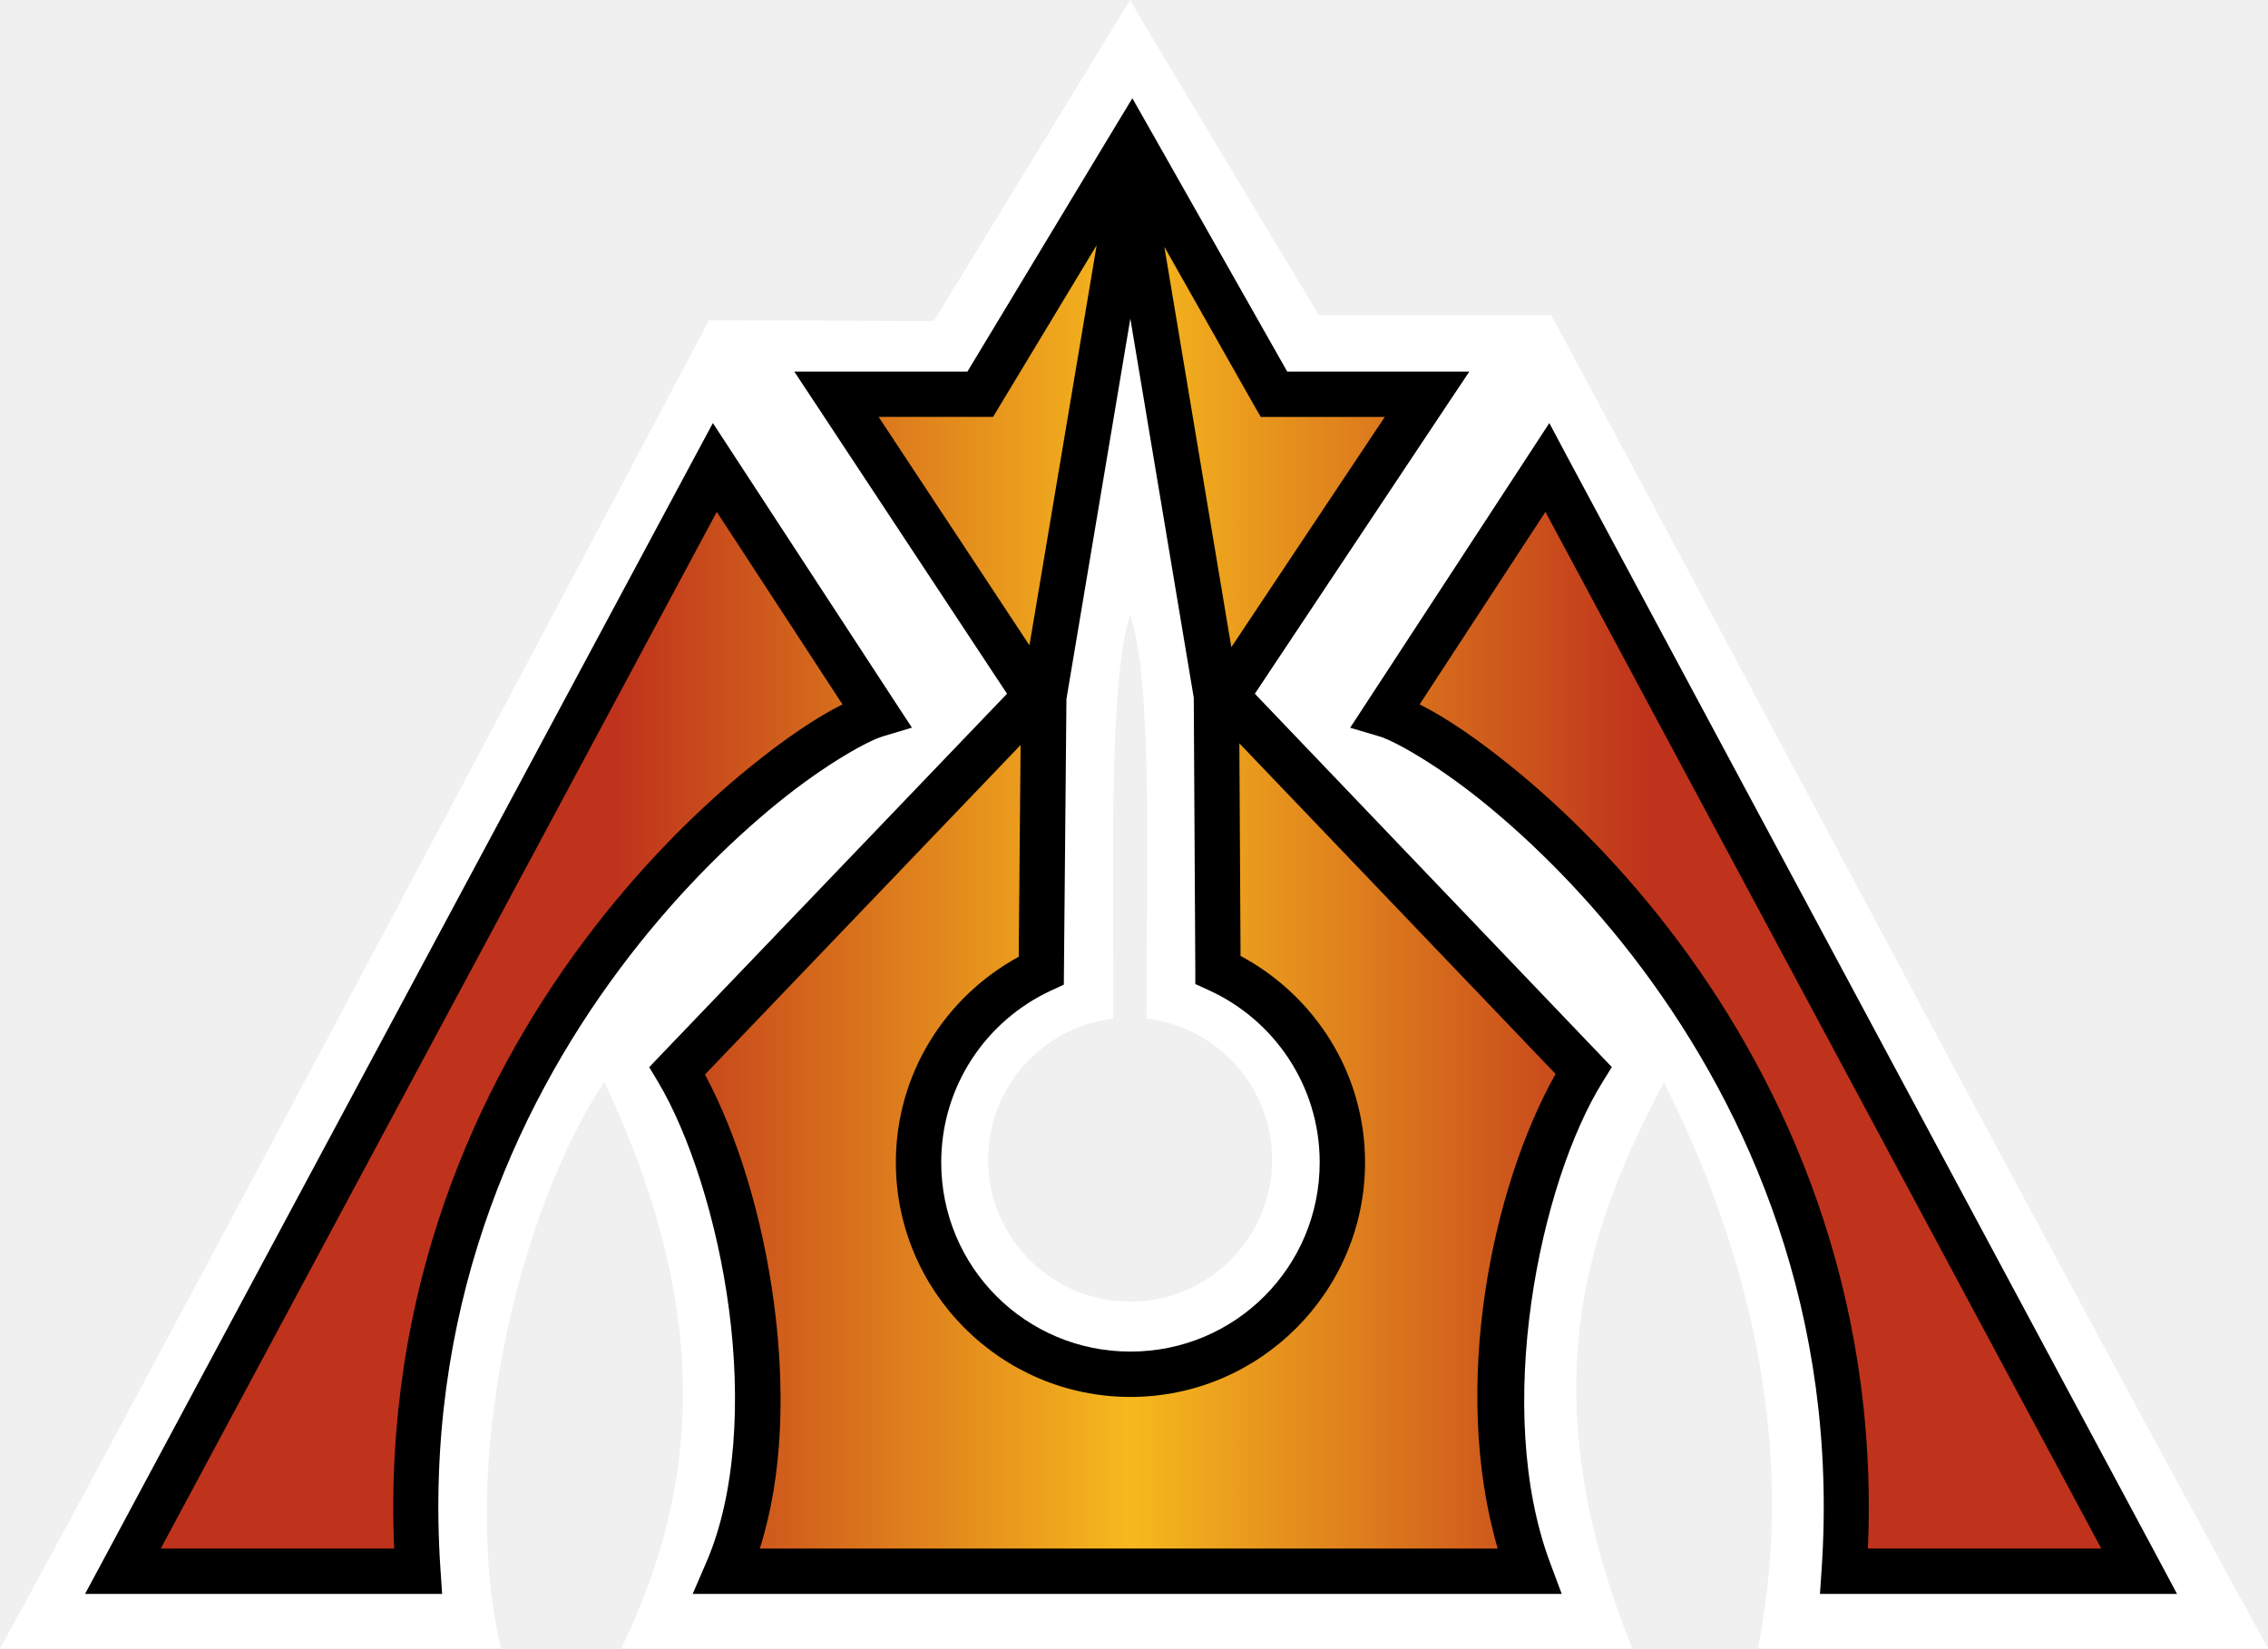
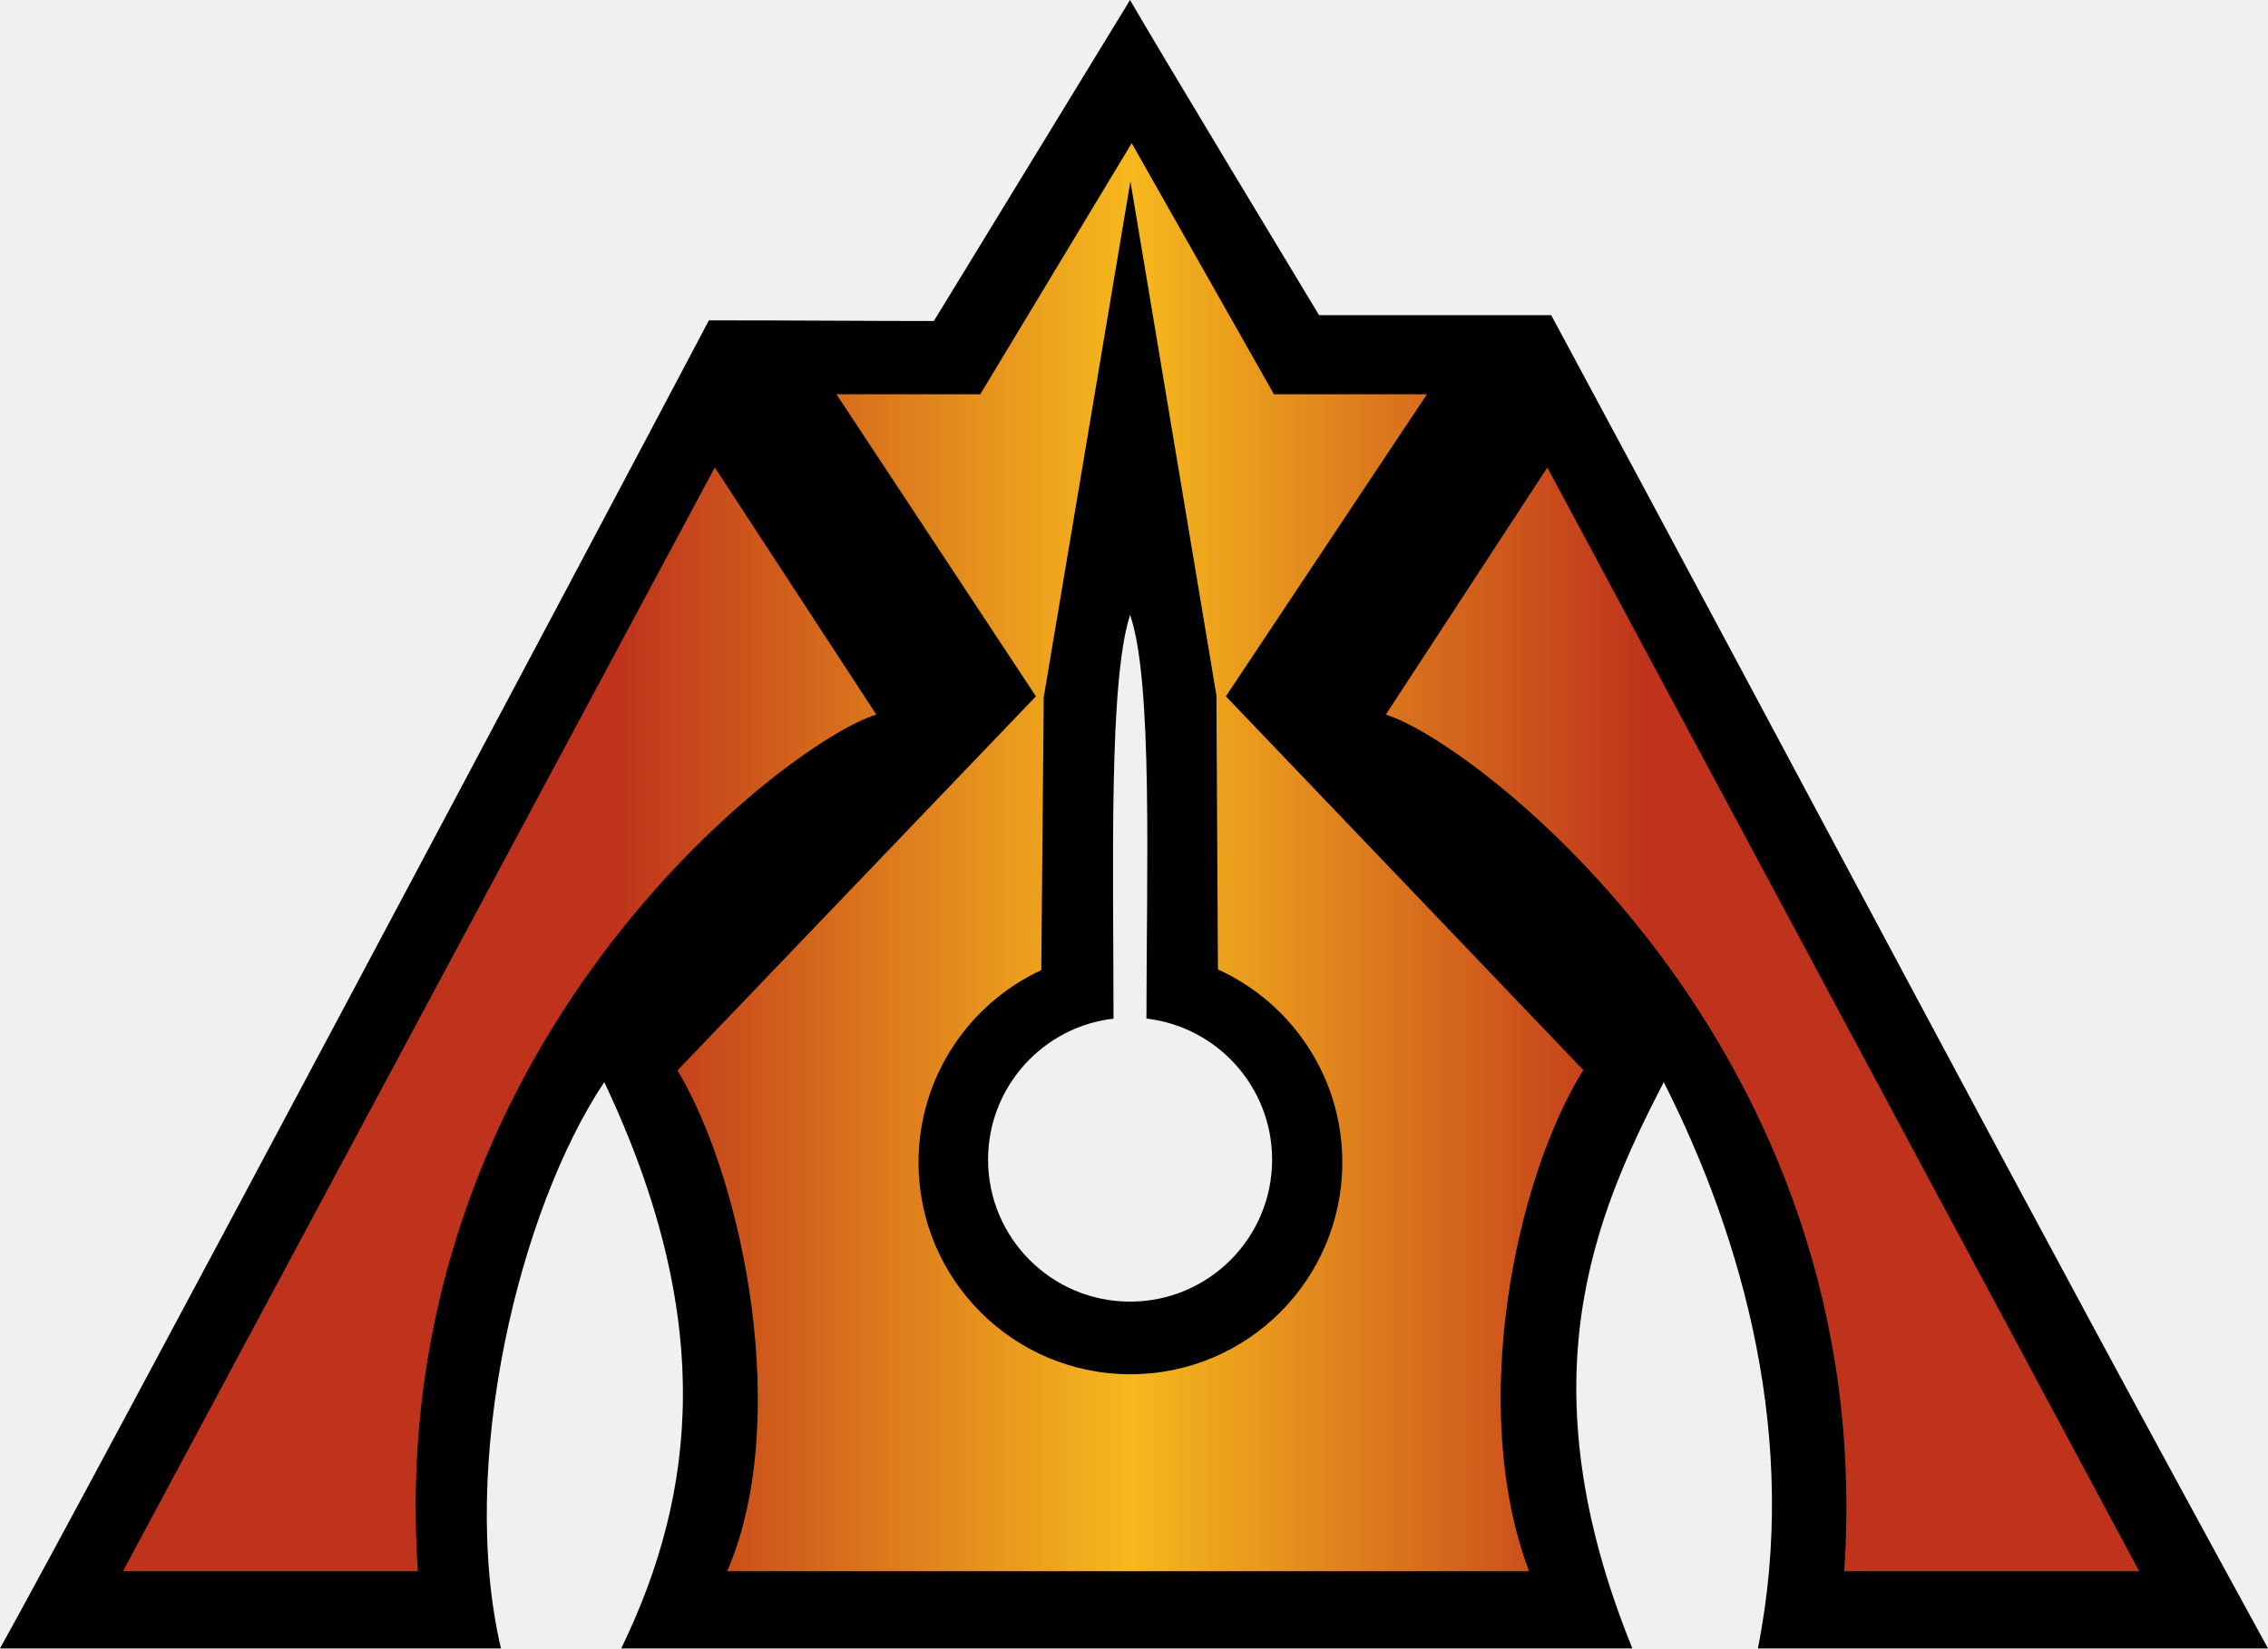
- <svg xmlns="http://www.w3.org/2000/svg" xmlns:xlink="http://www.w3.org/1999/xlink" width="600" height="436.158" viewBox="0 0 600 436.158">
+ <svg xmlns="http://www.w3.org/2000/svg" xmlns:xlink="http://www.w3.org/1999/xlink" width="600" height="436.158" viewBox="0 0 600 436.158" version="1.1" id="svg14">
+   <defs id="defs18">
+     <linearGradient xlink:href="#a-3" id="b-5" x1="26.529" x2="571.918" y1="226.807" y2="226.807" gradientTransform="translate(-0.015,0.002)" gradientUnits="userSpaceOnUse" />
+     <linearGradient id="a-3">
+       <stop offset=".25" style="stop-color:#bf331c" id="stop2-6" />
+       <stop offset=".5" style="stop-color:#f6b91d" id="stop4-2" />
+       <stop offset=".75" style="stop-color:#bf331c" id="stop6-9" />
+     </linearGradient>
+   </defs>
  <linearGradient id="a">
-     <stop offset=".25" style="stop-color:#bf331c" />
-     <stop offset=".5" style="stop-color:#f6b91d" />
-     <stop offset=".75" style="stop-color:#bf331c" />
+     <stop offset=".25" style="stop-color:#8b723c" id="stop2" />
+     <stop offset=".5" style="stop-color:#ebd491" id="stop4" />
+     <stop offset=".75" style="stop-color:#8b723c" id="stop6" />
  </linearGradient>
-   <linearGradient xlink:href="#a" id="b" x1="26.529" x2="571.918" y1="226.807" y2="226.807" gradientTransform="translate(-.015 .002)" gradientUnits="userSpaceOnUse" />
-   <path d="M600 436.158H465.05c10.991-55.088-3.812-108.134-24.905-149.84-18.337 35.477-37.03 79.077-8.305 149.84H164.356c20.082-41.357 24.914-87.722-4.5-149.84-22.49 33.741-38.75 100.876-27.331 149.84H0C21.93 396.947 157.439 141.86 187.543 84.765c25.263 0 40.834.174 59.51.174L298.959 0c5.661 9.988 50.002 83.395 50.002 83.395h61.412C475.317 204.013 537.044 321.272 600 436.158M303.293 269.516c0-38.566 1.753-89.353-4.327-106.808-5.705 17.638-4.388 66.428-4.388 106.817-18.685 2.172-33.183 18.049-33.183 37.31 0 20.744 16.827 37.571 37.571 37.571 20.753 0 37.572-16.827 37.572-37.571-.008-19.27-14.542-35.164-33.245-37.319" style="fill:#fff" />
-   <path d="m299.563 26-5.313 8.781-38.312 63.532h-45.813l6.156 9.312 50.125 75.938-91.5 95.5-3.156 3.312 2.344 3.906c8.188 13.718 15.666 36.523 18.781 60.313s1.847 48.623-6 66.75l-3.625 8.406h229.906l-3.031-8.125c-15.263-40.665-2.757-100.656 13.844-127.344l2.437-3.937-3.219-3.375-91.218-95.406 50.531-75.938 6.219-9.312H340.53l-35.906-63.407Zm-.532 58.313 16.781 100.312.407 71.906v3.844l3.5 1.594c17.31 7.853 29.406 25.265 29.406 45.594 0 27.716-22.345 50.062-50.062 50.062S249 335.279 249 307.563c0-20.171 11.889-37.49 29-45.438l3.438-1.594.03-3.781.657-71.781zm-110.437 27.624-4.781 8.907L27.25 412.906l-4.75 8.844h94.469l-.438-6.406c-4.596-67.848 19.383-121.336 47.375-158.906 13.996-18.786 29.011-33.56 41.813-43.97 12.802-10.408 23.994-16.488 27.812-17.624l7.719-2.313-4.406-6.719-42.719-65.406zm221.281 0-5.531 8.47-42.75 65.406-4.406 6.75 7.718 2.28c3.818 1.137 15.011 7.248 27.813 17.657s27.816 25.153 41.812 43.938c27.993 37.57 51.972 91.063 47.375 158.906l-.437 6.406h94.469l-4.72-8.844-156.593-292.031z" style="stroke-width:12" />
-   <path d="m290.125 64.875-25.656 42.531-1.75 2.906h-30.281l39.906 60.438zm17.906.438L325.75 171.25l40.594-60.937H333.53l-1.75-3.032zm-118.406 70.125L42.531 409.75h61.75c-2.918-68.06 21.594-122.342 50-160.469 14.65-19.661 30.328-35.11 43.875-46.125 9.722-7.905 17.988-13.408 24.719-16.781zm219.219 0-33.281 50.937c6.734 3.372 14.987 8.9 24.718 16.813 13.548 11.015 29.226 26.432 43.875 46.093 28.407 38.126 52.919 92.413 50 160.469h61.75zm-80.969 61.25.313 56.25c19.548 10.448 32.937 30.96 32.937 54.625 0 34.201-27.862 62.062-62.062 62.062-34.202 0-62.063-27.86-62.063-62.062 0-23.49 13.18-43.879 32.5-54.407l.5-56.031-83.5 87.188c8.453 15.746 15.238 37.48 18.281 60.718 2.883 22.014 2.485 45.066-3.781 64.719h195.219c-12.513-42.924-1.537-95.579 15.312-125.594z" style="fill:url(#b);stroke-width:12;marker-end:none" />
+   <linearGradient xlink:href="#a-3" id="b" x1="26.529" x2="571.918" y1="226.807" y2="226.807" gradientUnits="userSpaceOnUse" />
+   <path d="M600 436.158H465.05c10.991-55.088-3.812-108.134-24.905-149.84-18.337 35.477-37.03 79.077-8.305 149.84H164.356c20.082-41.357 24.914-87.722-4.5-149.84-22.49 33.741-38.75 100.876-27.331 149.84H0C21.93 396.947 157.439 141.86 187.543 84.765c25.263 0 40.834.174 59.51.174L298.959 0c5.661 9.988 50.002 83.395 50.002 83.395h61.412C475.317 204.013 537.044 321.272 600 436.158M303.293 269.516c0-38.566 1.753-89.353-4.327-106.808-5.705 17.638-4.388 66.428-4.388 106.817-18.685 2.172-33.183 18.049-33.183 37.31 0 20.744 16.827 37.571 37.571 37.571 20.753 0 37.572-16.827 37.572-37.571-.008-19.27-14.542-35.164-33.245-37.319" id="path10" />
+   <path d="m 299.394,37.877 37.623,66.437 h 40.494 l -53.203,79.932 94.552,98.879 c -17.918,28.804 -30.628,89.266 -14.359,132.612 H 192.385 c 17.054,-39.395 4.527,-102.918 -13.147,-132.525 l 94.814,-98.966 -52.776,-79.932 h 38.06 z m 67.213,151.219 c 22.812,6.787 130.693,87.713 121.28,226.64 h 78.03 L 409.352,123.698 Z M 189.105,123.688 32.529,415.737 h 78.022 C 101.138,276.8 209.02,195.874 231.831,189.087 Z M 355.11,307.576 c 0,-22.707 -13.504,-42.264 -32.905,-51.066 l -0.401,-72.517 -22.75,-135.997 -22.934,136.511 -0.646,72.186 c -19.174,8.907 -32.477,28.342 -32.477,50.875 0,30.959 25.097,56.056 56.057,56.056 30.959,0 56.056,-25.089 56.056,-56.048" style="fill:url(#b);stroke-width:12;stroke-linecap:butt;stroke-miterlimit:4;marker-end:none;font-variation-settings:normal;opacity:1;vector-effect:none;fill-opacity:1.0;stroke-linejoin:miter;stroke-dasharray:none;stroke-dashoffset:0;stroke-opacity:1;-inkscape-stroke:none;stop-color:#000000;stop-opacity:1" id="path12" />
</svg>
